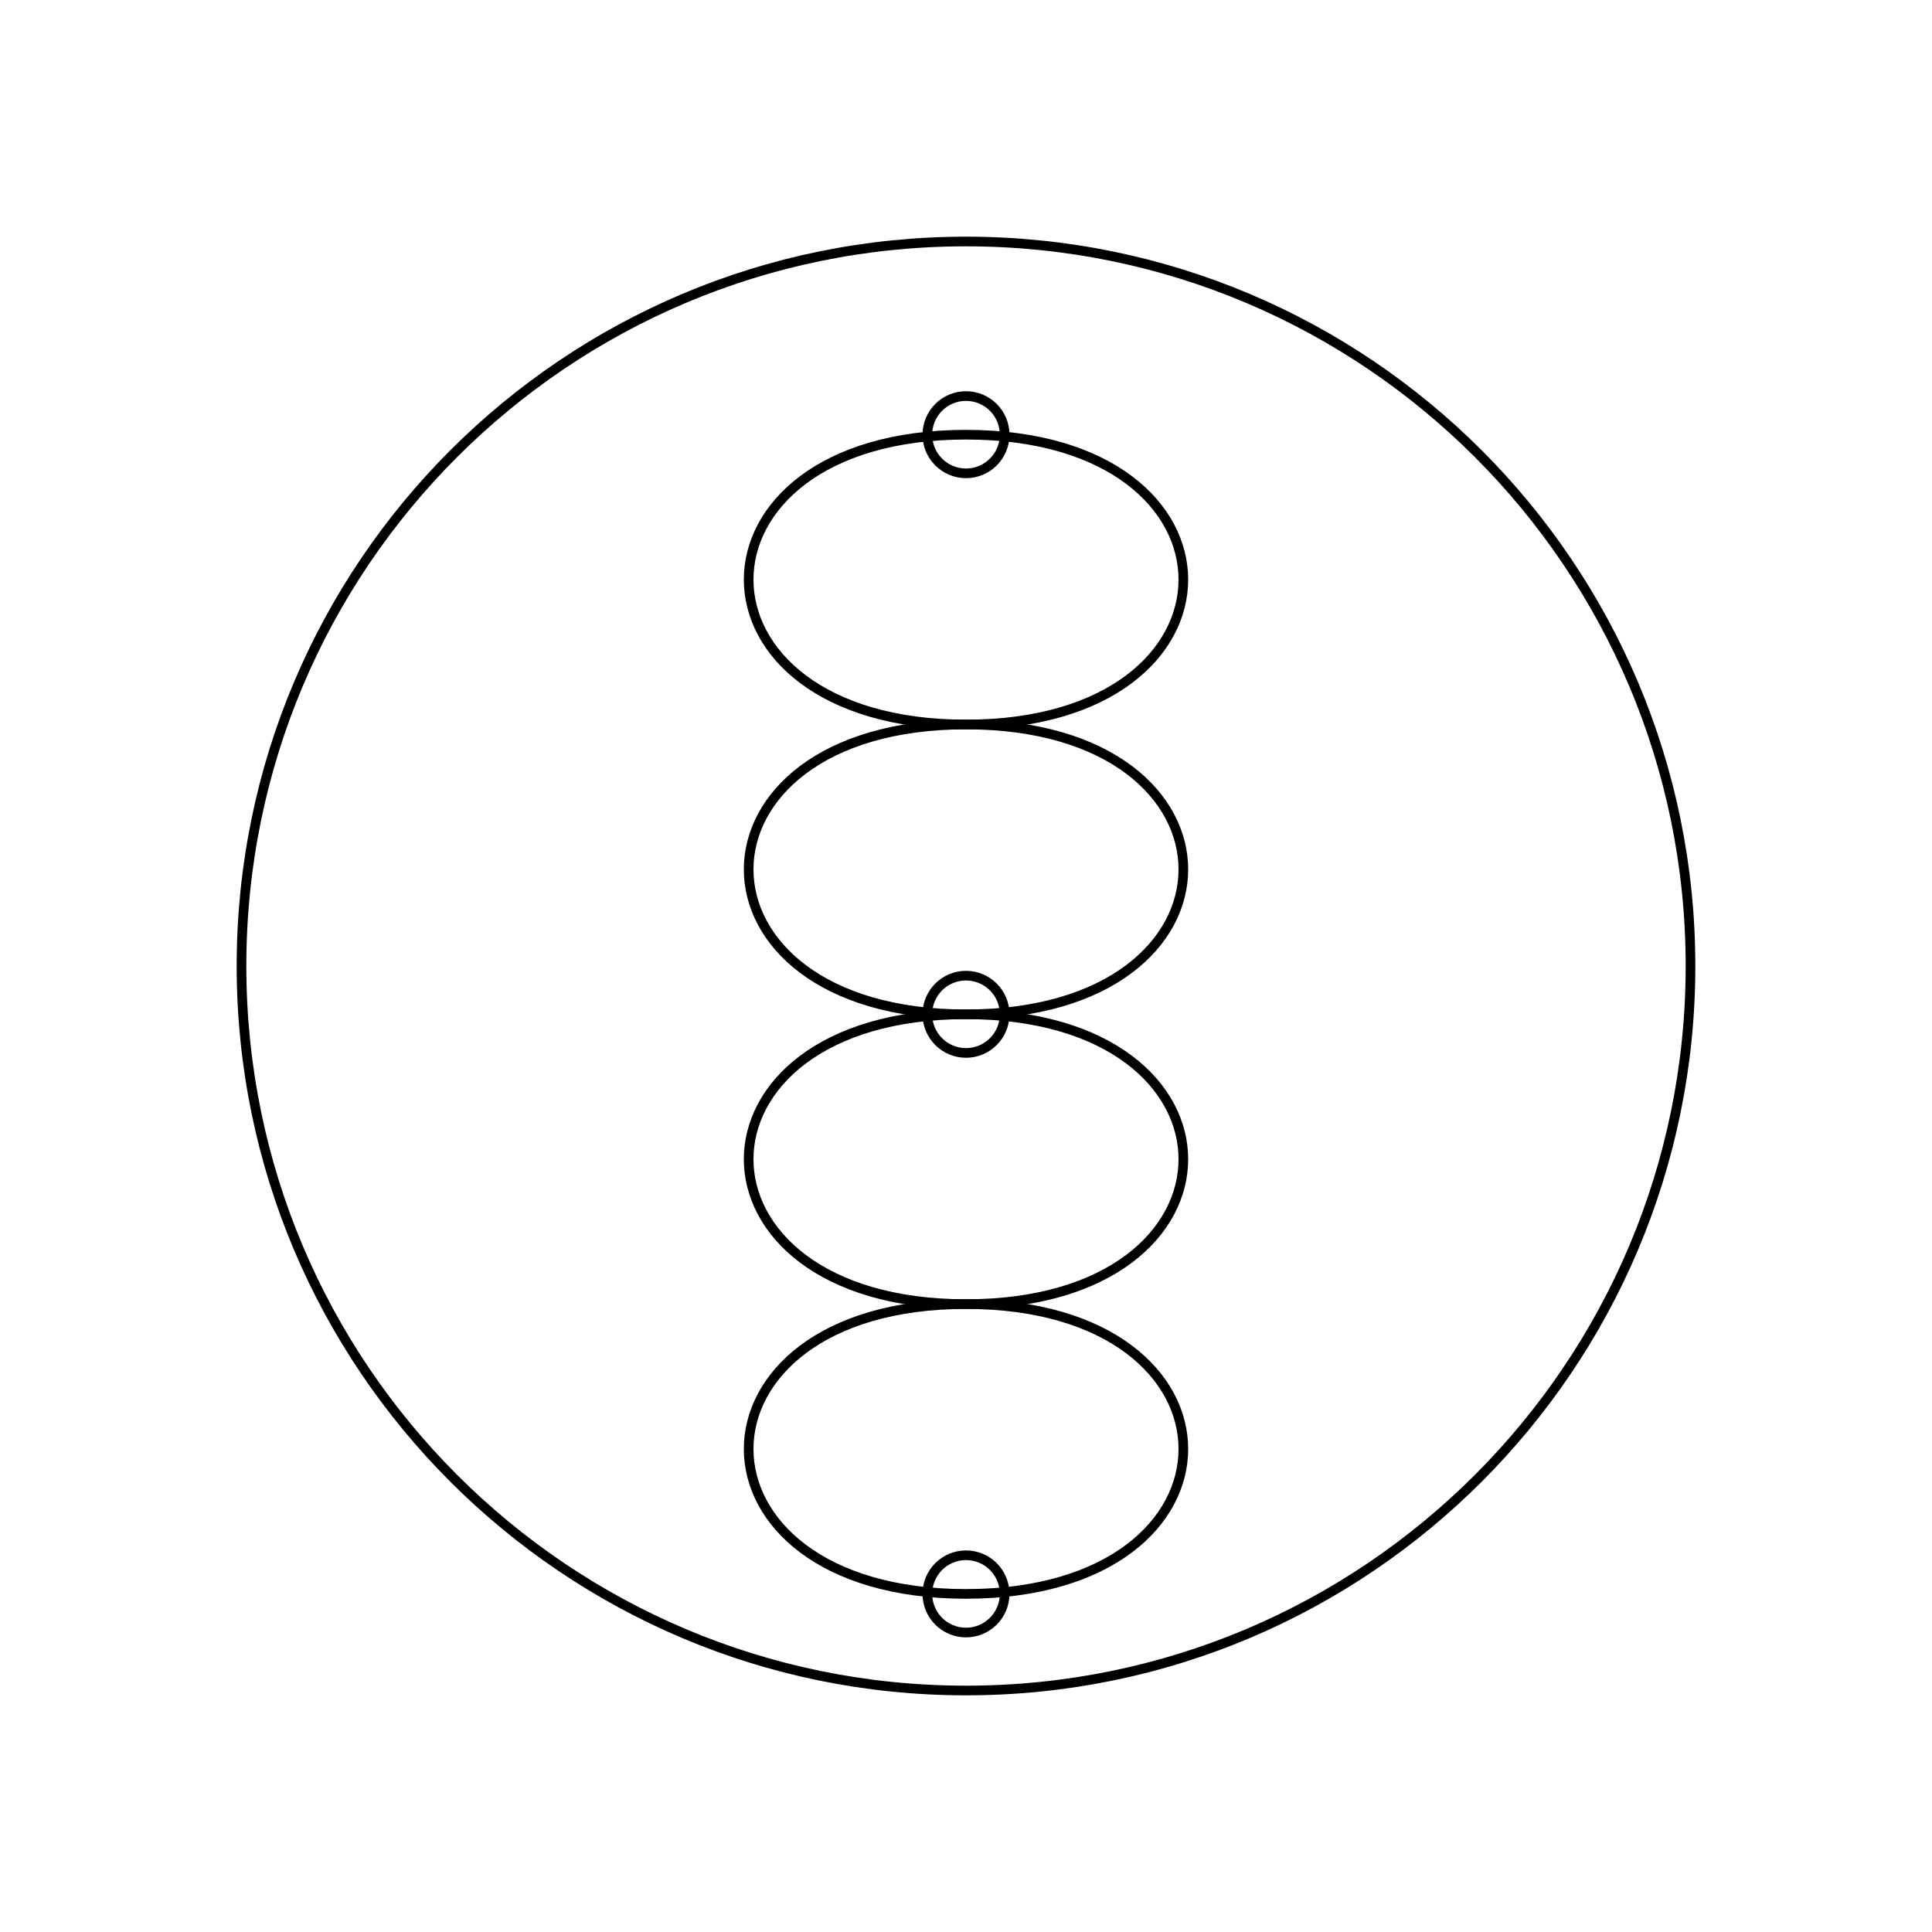
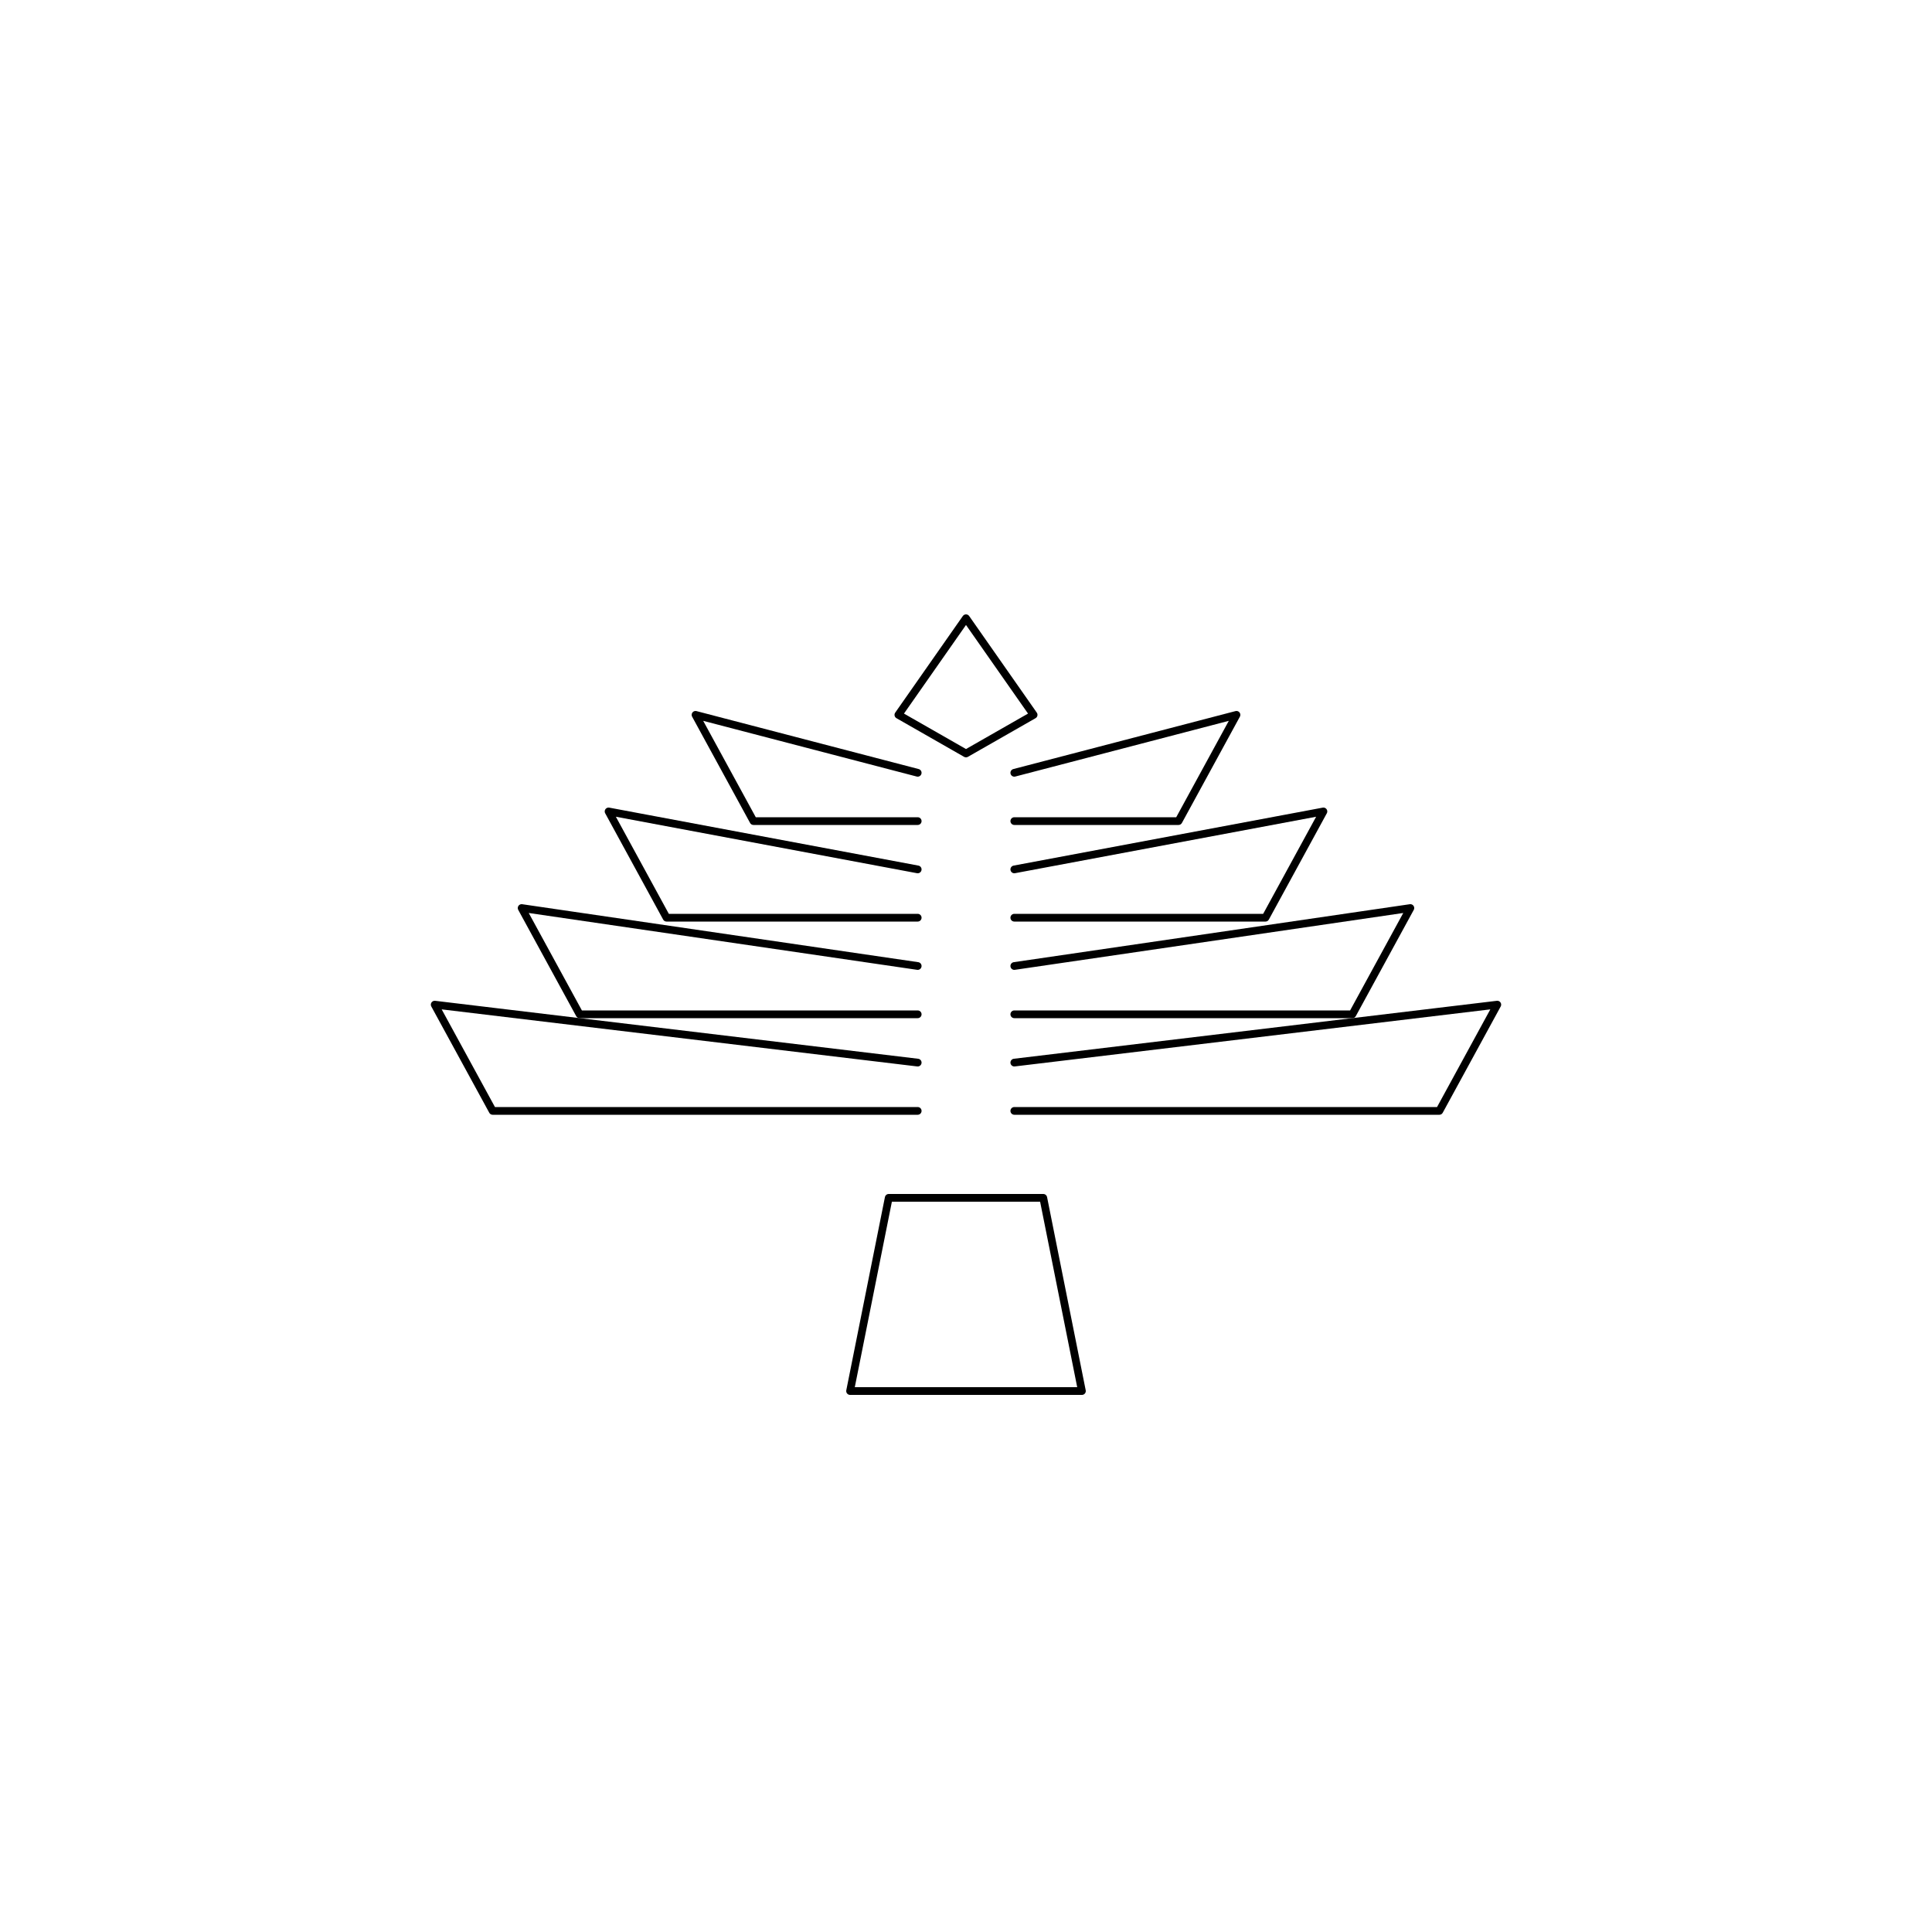
- <svg xmlns="http://www.w3.org/2000/svg" viewBox="0 0 400 400">
-   <g fill="none" stroke="#000000" stroke-width="2">
-     <path d="M200 90 C260 90 260 150 200 150 C140 150 140 210 200 210 C260 210 260 270 200 270 C140 270 140 330 200 330" />
-     <path d="M200 90 C140 90 140 150 200 150 C260 150 260 210 200 210 C140 210 140 270 200 270 C260 270 260 330 200 330" />
-     <circle cx="200" cy="90" r="8" />
-     <circle cx="200" cy="330" r="8" />
-     <circle cx="200" cy="210" r="8" />
-     <circle cx="200" cy="200" r="150" />
+ <svg xmlns="http://www.w3.org/2000/svg" viewBox="0 0 1000 1000" width="1000" height="1000">
+   <g fill="none" stroke="#000000" stroke-linecap="round" stroke-linejoin="round">
+     <polygon points="500.0,320.0 535.0,370.0 500.0,390.0 465.0,370.0" stroke-width="4" />
+     <path d="M 525.0 400.0 L 640.0 370.0 L 610.0 425.0 L 525.0 425.0" stroke-width="4" />
+     <path d="M 475.0 400.0 L 360.0 370.0 L 390.0 425.0 L 475.0 425.0" stroke-width="4" />
+     <path d="M 525.0 450.0 L 685.0 420.0 L 655.0 475.0 L 525.0 475.0" stroke-width="4" />
+     <path d="M 475.0 450.0 L 315.0 420.0 L 345.0 475.0 L 475.0 475.0" stroke-width="4" />
+     <path d="M 525.0 500.0 L 730.0 470.0 L 700.0 525.0 L 525.0 525.0" stroke-width="4" />
+     <path d="M 475.0 500.0 L 270.0 470.0 L 300.0 525.0 L 475.0 525.0" stroke-width="4" />
+     <path d="M 525.0 550.0 L 775.0 520.0 L 745.0 575.0 L 525.0 575.0" stroke-width="4" />
+     <path d="M 475.0 550.0 L 225.0 520.0 L 255.0 575.0 L 475.0 575.0" stroke-width="4" />
+     <polygon points="460.0,620.0 540.0,620.0 560.0,720.0 440.0,720.0" stroke-width="4" />
  </g>
</svg>
